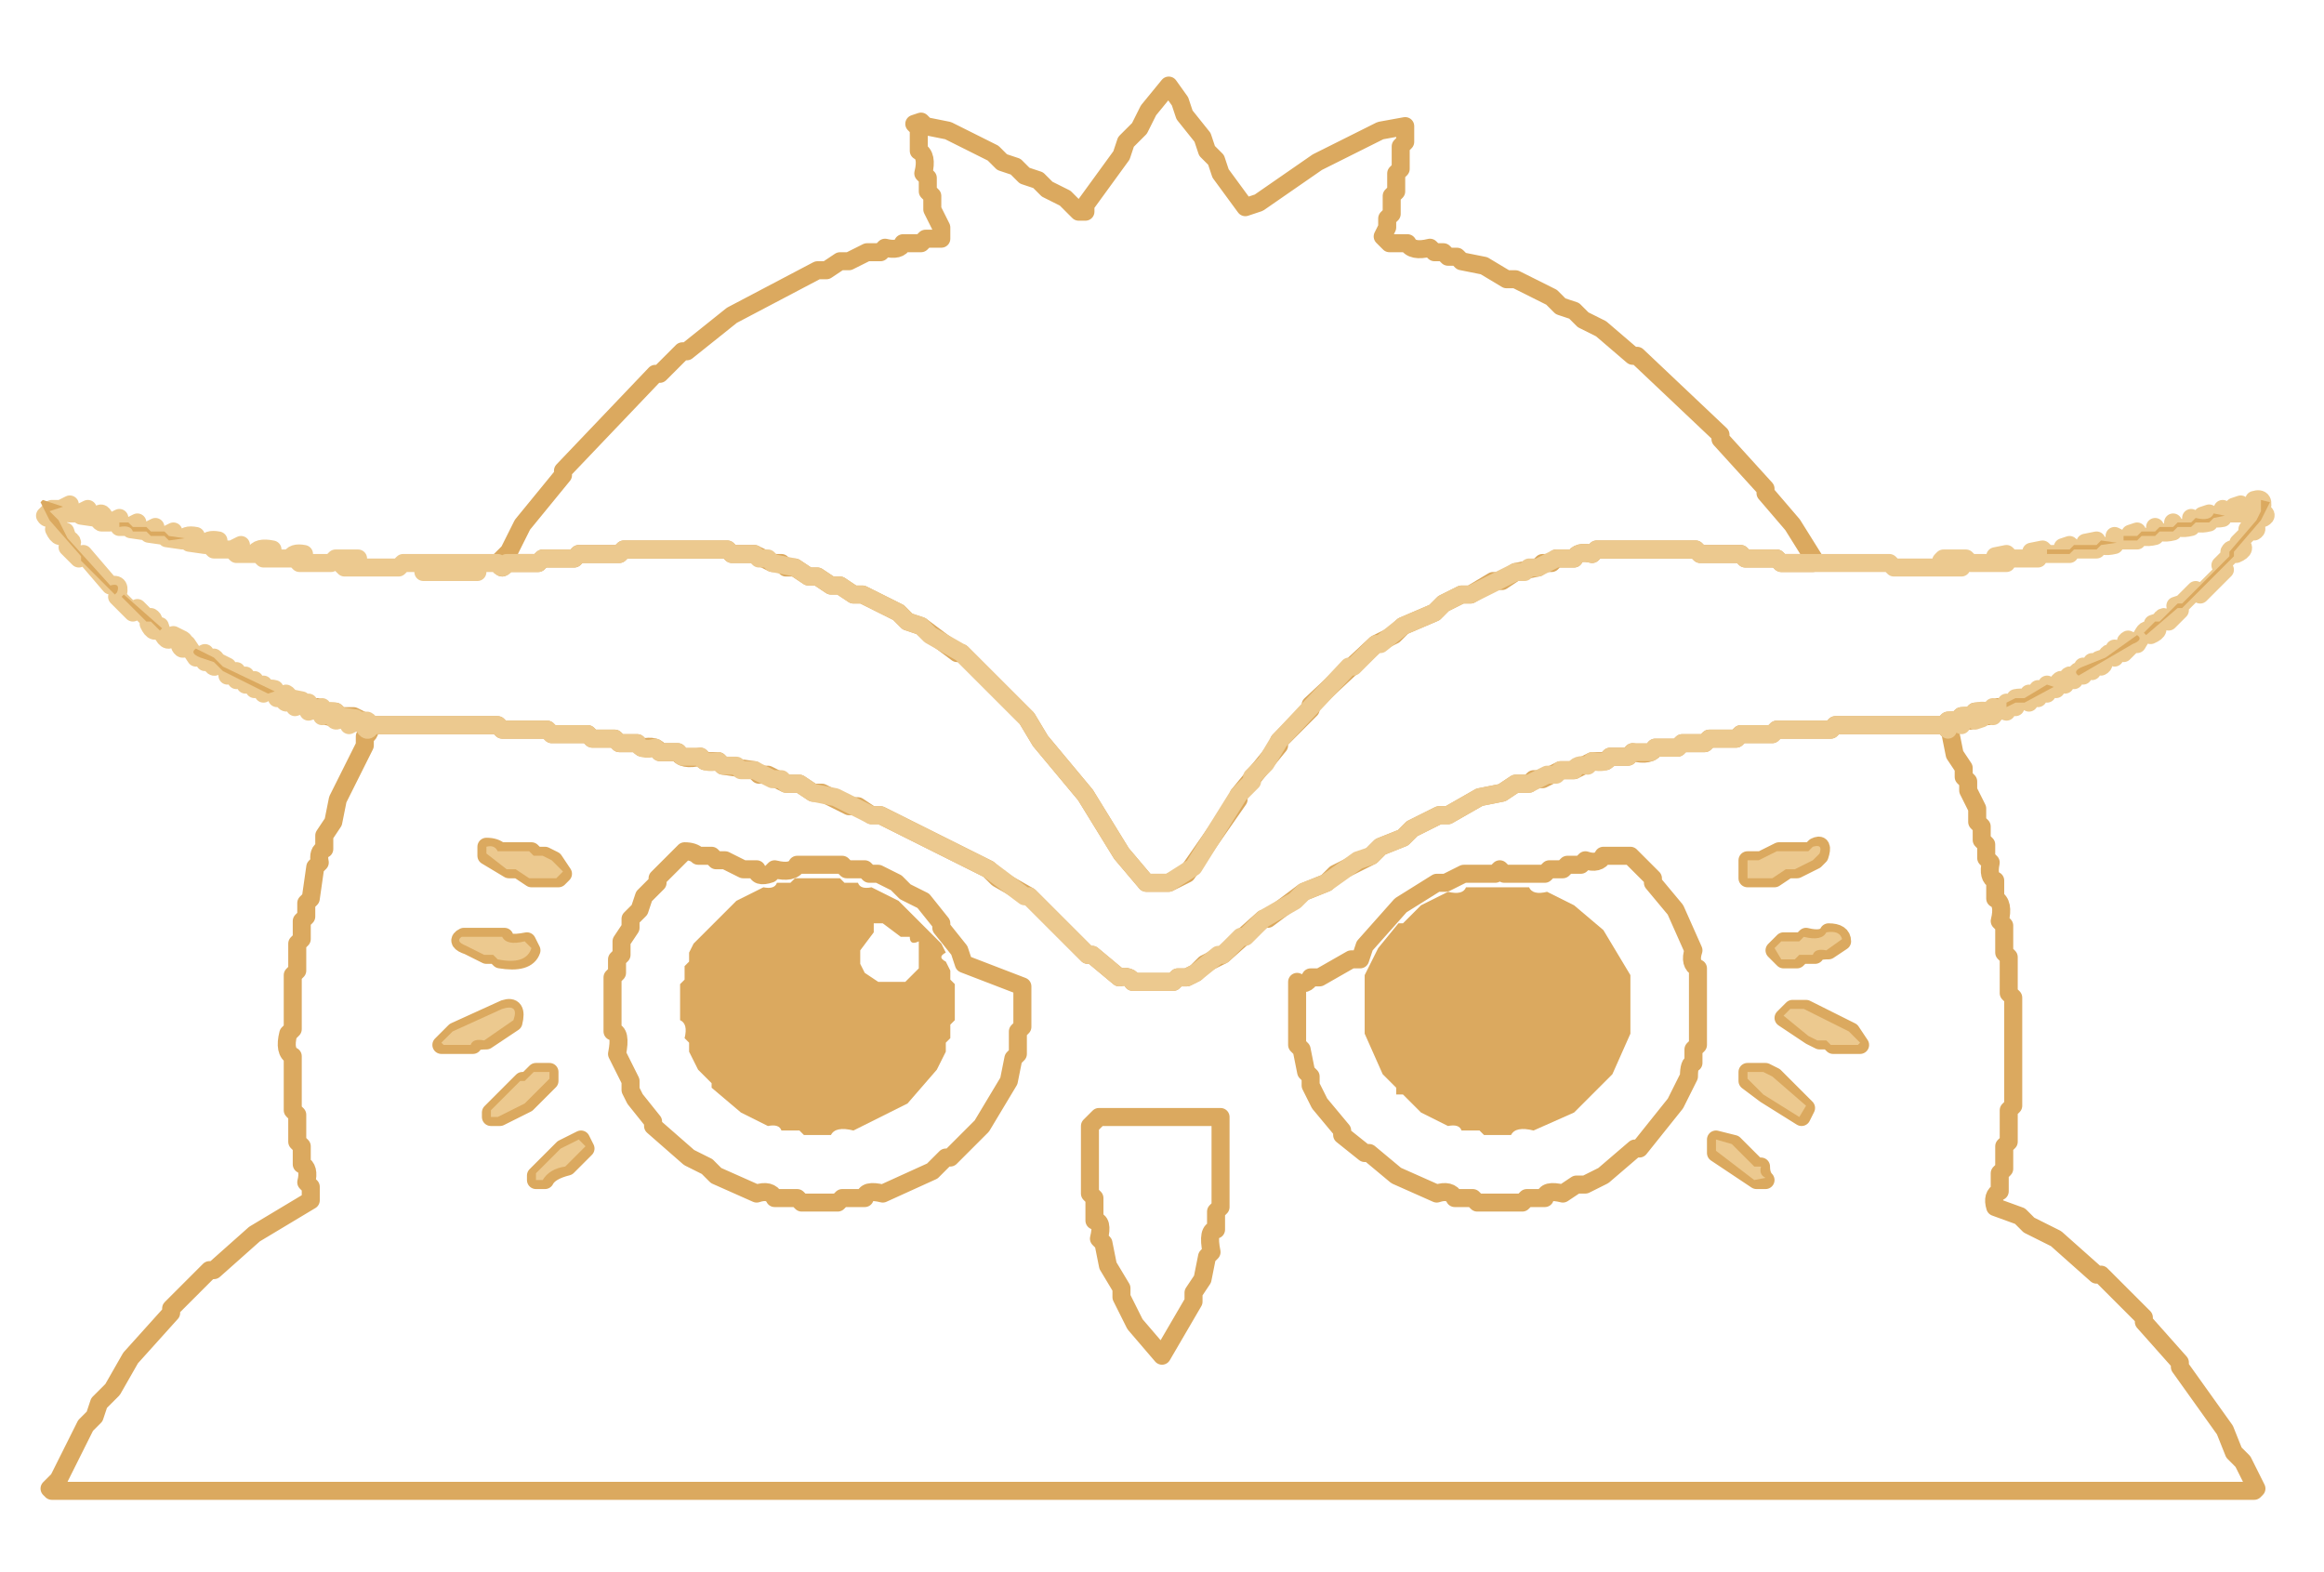
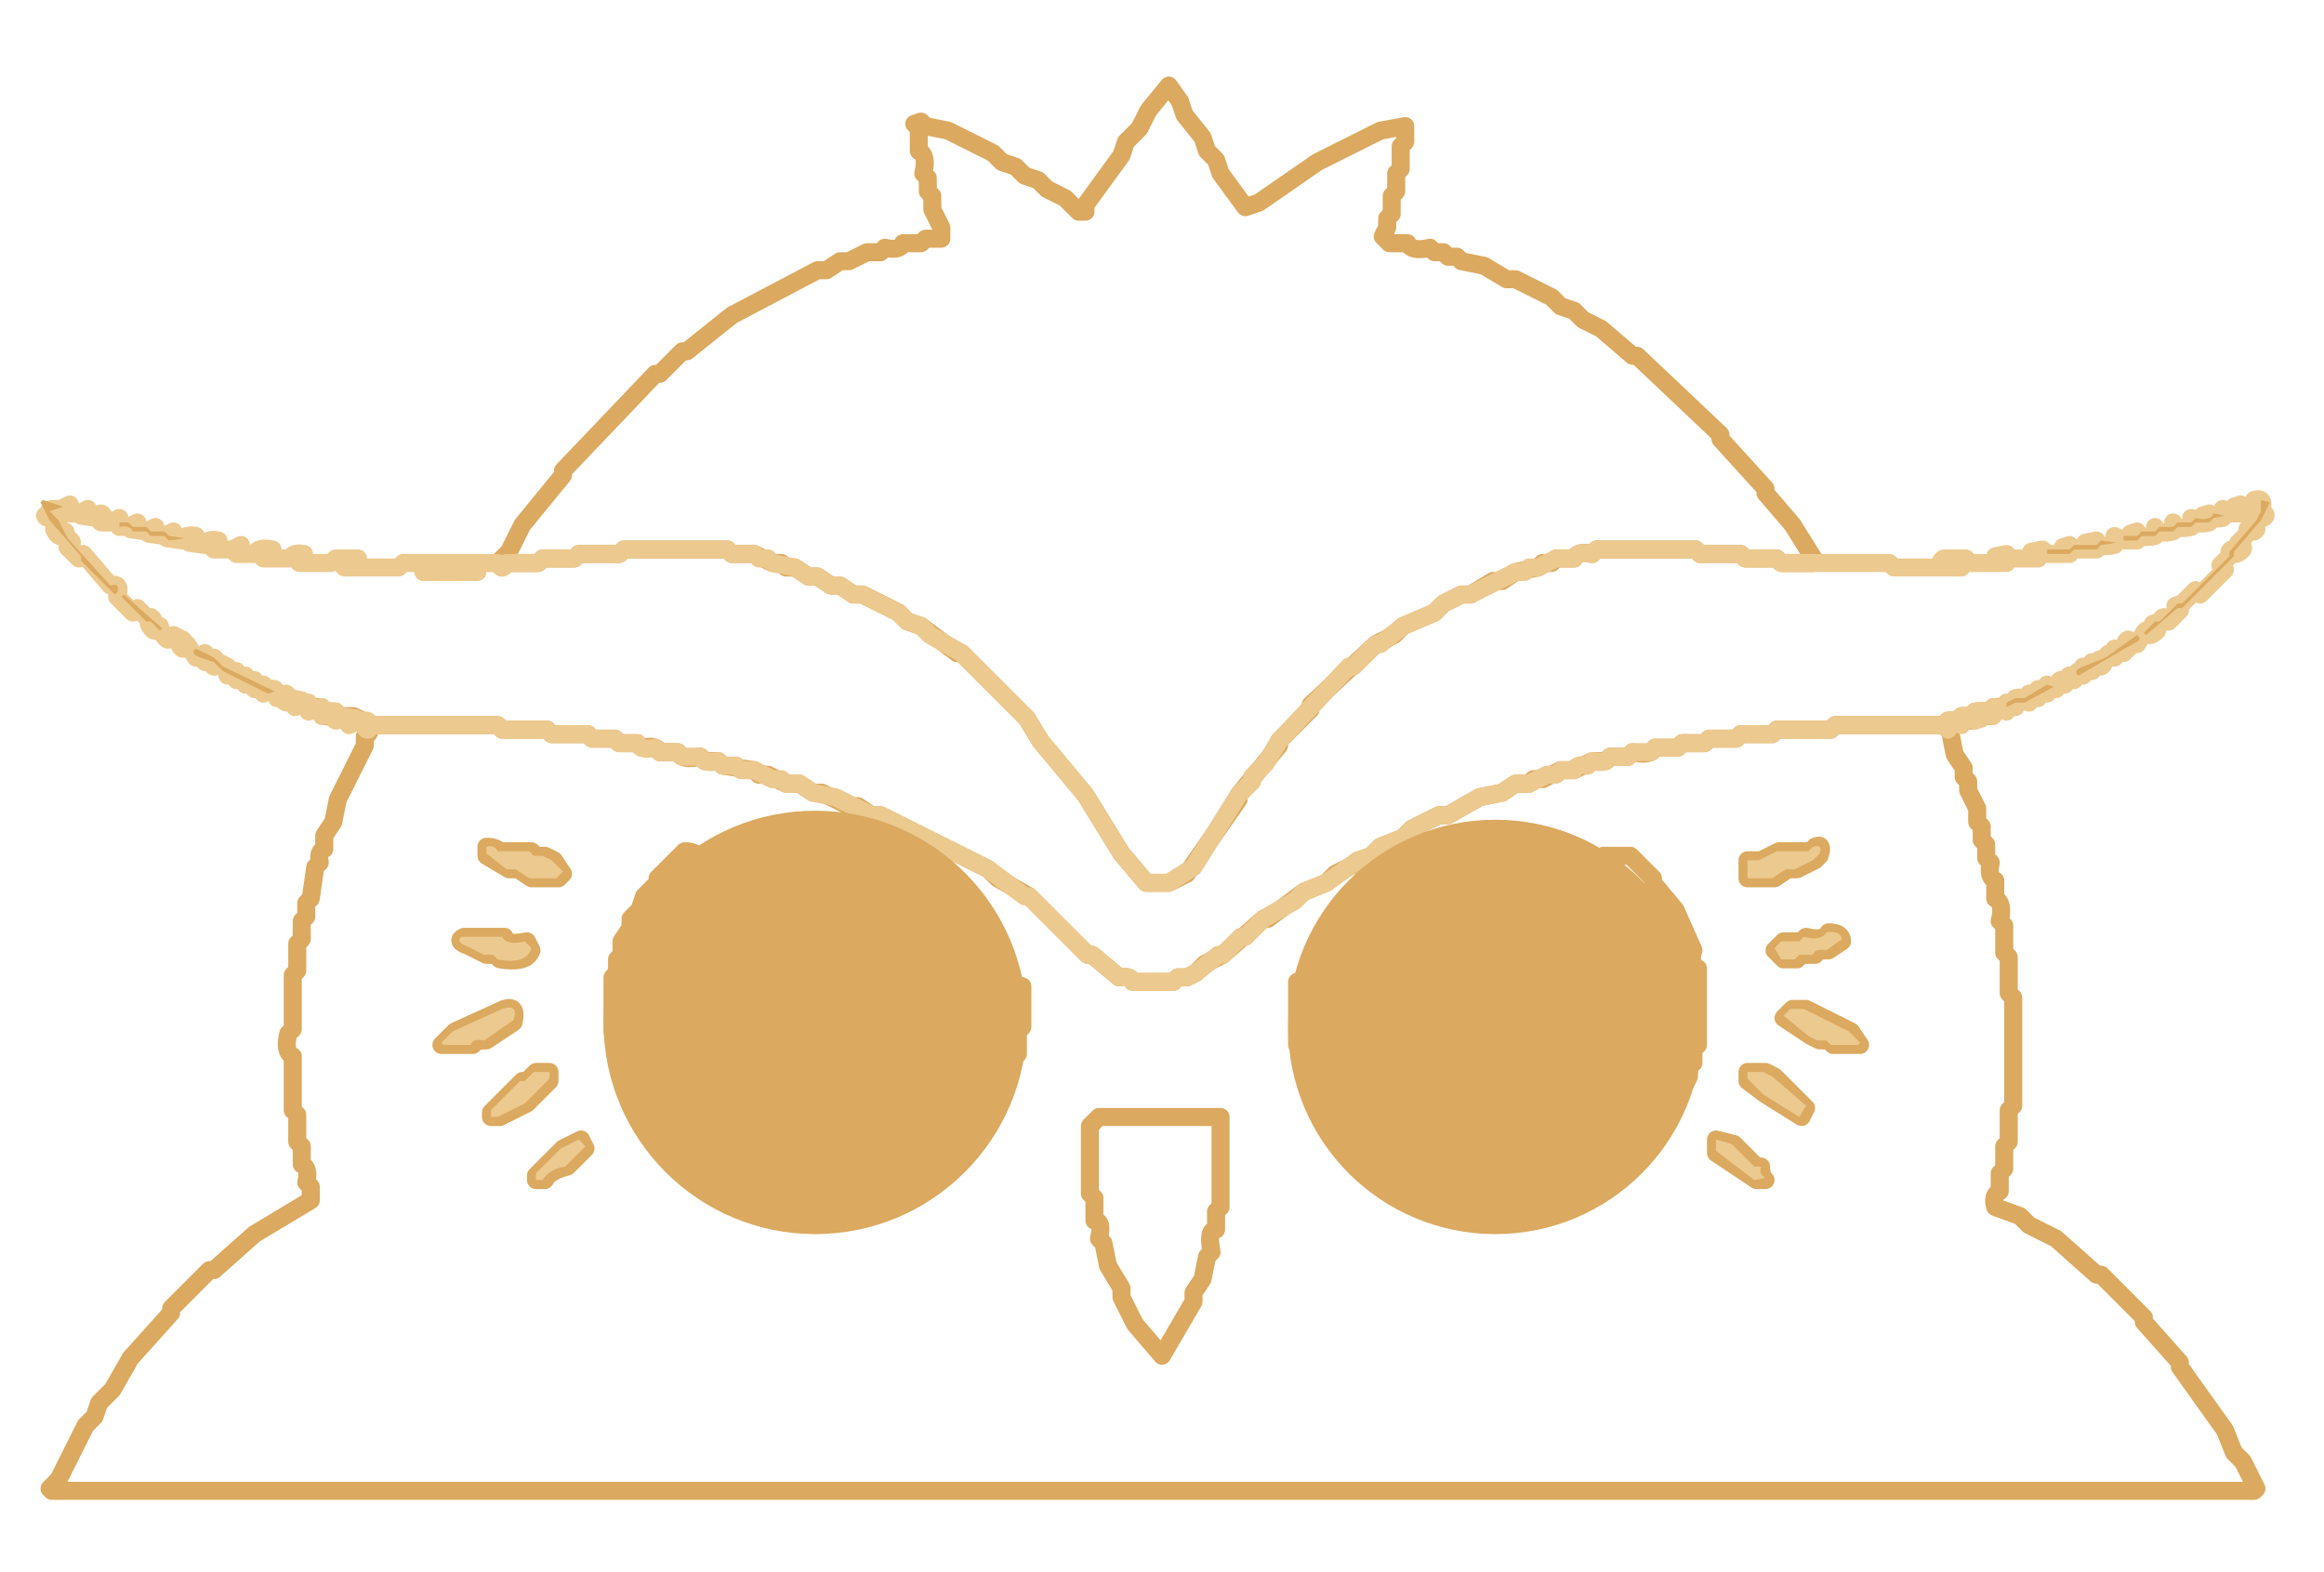
<svg xmlns="http://www.w3.org/2000/svg" viewBox="0 0 516 349" width="516" height="349">
  <style>
    @keyframes owl-glance {
      0%, 6% { transform: translate(0, 0); }
      11%, 30% { transform: translate(-14px, 7px); }
      37%, 42% { transform: translate(0, 0); }
      49%, 68% { transform: translate(14px, 7px); }
      76%, 100% { transform: translate(0, 0); }
    }
-     .pupils { animation: owl-glance 5.5s ease-in-out infinite; }
-     @media (prefers-reduced-motion: reduce) { .pupils { animation: none; } }
+     .pupils { animation: owl-glance 7.5s ease-in-out infinite; }
+     @keyframes owl-blink {
+       0%, 88% { transform: translateY(-104px); }
+       92% { transform: translateY(0); }
+       96%, 100% { transform: translateY(-104px); }
+     }
+     .lid { animation: owl-blink 6.5s ease-in-out infinite; }
+     @media (prefers-reduced-motion: reduce) { .pupils, .lid { animation: none; } }
  </style>
+   <defs>
+     <clipPath id="oeye0">
+       <circle cx="181" cy="227" r="47" />
+     </clipPath>
+     <clipPath id="oeye1">
+       <circle cx="332" cy="228" r="46" />
+     </clipPath>
+   </defs>
  <path fill="none" stroke="#dba95f" stroke-width="4" stroke-linejoin="round" d="M 259.5 19 L 262 22.5 L 263 25.5 L 267 30.5 L 268 33.5 L 270 35.5 L 271 38.5 L 276.5 46 L 279.5 45 L 292.5 36 L 306.5 29 L 312 28 L 312 31.5 L 311 32.5 L 311 37.5 L 310 38.5 L 310 42.5 L 309 43.5 L 309 47.5 L 308 48.5 L 308 50.5 L 307 52.5 L 308.5 54 L 312.5 54 Q 313.5 56 317.5 55 L 318.5 56 L 320.5 56 L 321.5 57 L 323.5 57 L 324.5 58 L 329.5 59 L 334.5 62 L 336.5 62 L 344.5 66 L 346.5 68 L 349.5 69 L 351.5 71 L 355.5 73 L 362.5 79 L 363.5 79 L 382 96.5 L 382 97.5 L 392 108.5 L 392 109.5 L 398 116.5 L 403 124.5 L 402.5 125 L 395.5 125 L 394.5 124 L 387.5 124 L 386.5 123 L 377.5 123 L 376.5 122 L 354.5 122 L 353.5 123 Q 350.3 122.2 349.5 124 L 345.5 124 L 344.5 125 L 342.5 125 L 341.5 126 L 336.5 127 L 333.5 129 L 331.5 129 L 326.5 132 L 324.5 132 L 320.5 134 L 318.5 136 L 311.5 139 L 309.5 141 L 305.5 143 L 291 156.5 L 291 157.5 L 284 164.5 L 284 165.5 L 275 176.5 L 275 177.5 L 263.5 194 L 259.5 196 L 254.5 196 L 249 189.5 L 241 176.5 L 231 164.5 L 228 159.5 L 213.5 145 L 212.5 145 L 204.5 139 L 201.5 138 L 199.5 136 L 191.5 132 L 189.5 132 L 186.5 130 L 184.5 130 L 181.5 128 L 179.5 128 L 176.5 126 L 174.5 126 L 173.5 125 L 171.5 125 L 167.5 123 L 162.5 123 L 161.5 122 L 138.5 122 L 137.5 123 L 128.5 123 L 127.5 124 L 120.5 124 L 119.5 125 L 112.5 125 L 111.5 126 L 111 124.5 L 113 122.5 L 116 116.5 L 125 105.5 L 125 104.5 L 145.5 83 L 146.5 83 L 151.5 78 L 152.5 78 L 162.5 70 L 181.5 60 L 183.5 60 L 186.5 58 L 188.5 58 L 192.5 56 L 195.5 56 L 196.5 55 Q 199.8 55.8 200.5 54 L 204.5 54 L 205.5 53 L 209 53 L 209 50.5 L 207 46.5 L 207 43.5 L 206 42.5 L 206 39.5 L 205 38.5 Q 206 34.5 204 33.5 L 204 28.5 L 203 27.5 L 204.5 27 L 205.5 28 L 210.5 29 L 220.5 34 L 222.5 36 L 225.5 37 L 227.5 39 L 230.5 40 L 232.5 42 L 236.5 44 L 239.5 47 L 241 47 L 241 45.5 L 249 34.5 L 250 31.5 L 253 28.5 L 255 24.5 L 259.5 19 Z" />
  <path fill="none" stroke="#dba95f" stroke-width="4" stroke-linejoin="round" d="M 70.5 157 L 72.5 158 L 74.5 158 L 75.5 159 L 78.5 159 L 82.5 161 L 110.5 161 L 111.5 162 L 121.5 162 L 122.5 163 L 130.5 163 L 131.5 164 L 136.5 164 L 137.5 165 L 141.5 165 L 142.5 166 Q 145.8 165.3 146.5 167 L 150.5 167 Q 151.5 169 155.5 168 L 156.5 169 L 159.5 169 L 160.5 170 L 167.5 171 L 168.5 172 L 170.5 172 L 174.5 174 L 177.5 174 L 180.5 176 L 182.5 176 L 188.5 179 L 190.5 179 L 193.5 181 L 195.5 181 L 219.5 193 L 221.5 195 L 228.5 199 L 241.5 212 L 242.5 212 L 248.5 217 Q 251 216.5 251.5 218 L 260.5 218 L 261.5 217 L 263.5 217 L 265.5 216 L 267.5 214 L 271.5 212 L 280.5 204 L 281.5 204 L 289.5 198 L 294.5 196 L 296.5 194 L 304.5 190 L 306.5 188 L 311.5 186 L 313.5 184 L 319.5 181 L 321.5 181 L 328.5 177 L 333.5 176 L 336.5 174 L 339.5 174 L 340.5 173 L 342.5 173 L 346.5 171 L 349.5 171 L 353.5 169 L 356.5 169 L 357.5 168 L 361.5 168 L 362.5 167 Q 366.5 168 367.5 166 L 372.5 166 L 373.5 165 L 378.5 165 L 379.5 164 L 385.5 164 L 386.5 163 L 393.5 163 L 394.5 162 L 406.5 162 L 407.5 161 L 431.5 161 L 432.5 160 L 434.5 160 L 435.5 159 L 437.5 159 L 438.5 158 L 441.5 158 L 443.5 157 L 443.5 158 L 441.5 159 L 438.5 159 L 437.5 160 L 435.5 160 L 434.5 161 L 432 161.5 L 433 162.5 L 434 167.5 L 436 170.5 L 436 172.5 L 437 173.5 L 437 175.5 L 439 179.5 L 439 182.5 L 440 183.5 L 440 186.5 L 441 187.5 L 441 190.5 L 442 191.5 Q 441.3 194.8 443 195.5 L 443 199.5 Q 445 200.5 444 204.5 L 445 205.5 L 445 211.5 L 446 212.5 L 446 220.5 L 447 221.5 L 447 245.5 L 446 246.5 L 446 253.5 L 445 254.5 L 445 259.5 L 444 260.5 L 444 264.5 Q 442.2 265.4 443 268 L 448.5 270 L 450.5 272 L 456.5 275 L 465.5 283 L 466.5 283 L 476 292.5 L 476 293.5 L 484 302.5 L 484 303.5 L 494 317.5 L 496 322.5 L 498 324.5 L 501 330.5 L 500.5 331 L 11.5 331 L 11 330.5 L 13 328.5 L 19 316.5 L 21 314.5 L 22 311.5 L 25 308.5 L 29 301.5 L 38 291.5 L 38 290.5 L 46.5 282 L 47.5 282 L 56.5 274 L 69 266.5 L 69 263.5 L 68 262.5 Q 68.8 259.3 67 258.5 L 67 254.5 L 66 253.5 L 66 247.5 L 65 246.5 L 65 234.5 Q 63 233.5 64 229.5 L 65 228.5 L 65 216.5 L 66 215.5 L 66 209.5 L 67 208.5 L 67 204.5 L 68 203.5 L 68 200.5 L 69 199.5 L 70 192.5 L 71 191.5 Q 70.5 189 72 188.5 L 72 185.5 L 74 182.5 L 75 177.5 L 81 165.5 L 81 163.5 Q 82.5 162.8 82 161 L 72.5 159 L 70 157.5 L 70.5 157 Z M 108 188 L 108 190 L 113 193 L 115 193 L 118 195 L 124 195 L 125 194 L 123 191 L 121 190 L 119 190 L 118 189 L 111 189 Q 110 188 108 188 Z M 403 188 L 402 189 L 395 189 L 391 191 L 388 191 L 388 195 L 394 195 L 397 193 L 399 193 L 403 191 L 404 190 Q 405 187 403 188 Z M 152 189 L 146 195 L 146 196 L 143 199 L 142 202 L 140 204 L 140 206 L 138 209 L 138 212 L 137 213 L 137 216 L 136 217 L 136 229 Q 138 229 137 234 L 140 240 L 140 242 L 141 244 L 145 249 L 145 250 L 153 257 L 157 259 L 159 261 L 168 265 Q 171 264 172 266 L 177 266 L 178 267 L 186 267 L 187 266 L 192 266 Q 192 264 196 265 L 207 260 L 210 257 L 211 257 L 218 250 L 224 240 L 225 235 L 226 234 L 226 229 L 227 228 L 227 219 L 214 214 L 213 211 L 209 206 L 209 205 L 205 200 L 201 198 L 199 196 L 195 194 L 193 194 L 192 193 L 188 193 L 187 192 L 177 192 Q 176 194 172 193 L 171 194 Q 168 195 168 193 L 165 193 L 161 191 L 159 191 L 158 190 L 155 190 Q 154 189 152 189 Z M 356 190 Q 355 192 352 191 L 351 192 L 348 192 L 347 193 L 344 193 L 343 194 L 334 194 L 333 193 L 332 194 L 325 194 L 321 196 L 319 196 L 311 201 L 303 210 L 302 213 L 300 213 L 293 217 L 291 217 Q 290 219 288 218 L 288 232 L 289 233 L 290 238 L 291 239 L 291 241 L 293 245 L 298 251 L 298 252 L 303 256 L 304 256 L 310 261 L 319 265 Q 322 264 323 266 L 327 266 L 328 267 L 338 267 L 339 266 L 343 266 Q 343 264 347 265 L 350 263 L 352 263 L 356 261 L 363 255 L 364 255 L 372 245 L 375 239 Q 375 236 376 236 L 376 233 L 377 232 L 377 215 Q 375 214 376 211 L 372 202 L 367 196 L 367 195 L 362 190 L 356 190 Z M 406 207 Q 405 209 401 208 L 400 209 L 396 209 L 394 211 L 396 213 L 399 213 L 400 212 L 403 212 Q 403 211 406 211 L 409 209 Q 409 207 406 207 Z M 103 208 Q 101 209 104 210 L 108 212 L 110 212 L 111 213 Q 117 214 118 211 L 117 209 Q 112 210 112 208 L 103 208 Z M 112 224 L 101 229 L 98 232 L 99 232 L 105 232 Q 105 231 108 231 L 114 227 Q 115 223 112 224 Z M 398 224 L 396 226 L 402 230 L 404 231 L 406 231 L 407 232 L 413 232 L 413 232 L 411 229 L 401 224 L 398 224 Z M 119 238 L 117 240 L 116 240 L 109 247 L 109 248 L 111 248 L 117 245 L 122 240 L 122 238 L 119 238 Z M 388 238 L 388 240 L 392 243 L 400 248 L 401 246 L 394 239 L 392 238 L 388 238 Z M 244 248 L 242 250 L 242 265 L 243 266 L 243 271 Q 245 271 244 275 L 245 276 L 246 281 L 249 286 L 249 288 L 252 294 L 258 301 L 265 289 L 265 287 L 267 284 L 268 279 L 269 278 Q 268 273 270 273 L 270 269 L 271 268 L 271 248 L 244 248 Z M 129 253 L 125 255 L 119 261 L 119 262 L 121 262 Q 122 260 126 259 L 130 255 L 129 253 Z M 381 253 L 381 256 L 390 262 L 392 262 Q 391 261 391 259 L 390 259 L 385 254 L 381 253 Z" />
  <path fill="none" stroke="#ecc98f" stroke-width="4" stroke-linejoin="round" d="M 500.5 111 Q 503.1 110.2 502 113.5 Q 503.8 114.3 502.5 115 Q 501.7 113.3 501 114.5 L 500 116.5 Q 501.7 117.3 500.5 118 Q 499.7 116.2 499 117.5 L 499 118.5 L 497 120.5 Q 499.3 121.8 496.5 123 Q 495.7 121.2 495 122.5 L 495 123.5 L 493 125.5 L 494 126.5 L 488.5 132 L 487.5 131 L 484.5 134 L 483 134.5 L 484 135.5 L 481.5 138 Q 480.5 136 479.5 138 L 478 138.5 Q 480.3 139.8 477.5 141 Q 476.8 139.2 476 140.5 L 474.5 143 L 472.5 142 Q 471.2 142.7 473 143.5 L 471.5 145 L 469.5 144 L 469.5 146 Q 468.5 144 467.5 146 L 466 146.5 Q 467.8 147.3 466.5 148 L 464.5 147 L 464.5 149 L 462.5 148 L 462.5 150 Q 461.8 148.2 461 149.5 L 460.5 151 Q 459.7 149.2 459 150.5 L 458.5 152 Q 457.8 150.2 457 151.5 L 456.5 153 L 454.5 152 L 454.5 154 L 452.5 153 L 452.5 155 L 450.5 154 L 450.5 156 Q 450 154.5 447.5 155 L 447.5 157 L 445.5 156 L 445.5 158 L 442.5 157 L 442.5 159 Q 441.8 157.3 438.5 158 L 438.5 159 L 440 159.5 L 438.5 160 Q 438 158.5 435.5 159 L 435.5 161 Q 435 159.5 432.5 160 L 432.5 162 L 431.5 161 L 407.5 161 L 406.5 162 L 394.5 162 L 393.5 163 L 386.5 163 L 385.5 164 L 379.5 164 L 378.5 165 L 373.5 165 L 372.5 166 L 367.5 166 L 366.5 167 L 362.5 167 L 361.5 168 L 357.5 168 Q 356.8 169.7 353.5 169 L 352.5 170 Q 350 169.5 349.5 171 L 346.5 171 L 345.5 172 L 343.5 172 L 339.5 174 L 336.5 174 L 333.5 176 L 328.5 177 L 321.5 181 L 319.5 181 L 313.5 184 L 311.5 186 L 306.5 188 L 304.5 190 L 301.5 191 L 294.5 196 L 289.5 198 L 287.5 200 L 280.5 204 L 276.5 208 L 275.5 208 L 271.5 212 L 270.5 212 L 265.5 216 L 263.5 217 L 261.5 217 L 260.5 218 L 251.5 218 Q 251 216.5 248.5 217 L 242.5 212 L 241.5 212 L 228.5 199 L 227.5 199 L 219.5 193 L 195.5 181 L 193.5 181 L 185.5 177 L 180.5 176 L 177.5 174 L 174.5 174 L 173.5 173 L 171.5 173 L 167.5 171 L 164.5 171 L 163.5 170 L 160.5 170 L 159.5 169 Q 156.3 169.7 155.5 168 L 151.5 168 L 150.5 167 L 146.5 167 L 145.5 166 Q 142.3 166.8 141.5 165 L 137.5 165 L 136.5 164 L 131.5 164 L 130.5 163 L 122.5 163 L 121.5 162 L 111.5 162 L 110.5 161 L 82.5 161 Q 81.7 162.8 81 161.5 Q 82.8 160.7 81.5 160 L 79.5 160 L 77.5 161 L 77.5 160 L 79 159.5 L 75.5 159 Q 74.8 160.7 74 159.5 Q 75.8 158.8 74.5 158 Q 72 157.5 71.5 159 L 71.5 157 L 68.5 158 L 68.5 156 L 65.5 157 L 65.5 156 L 67 155.5 L 64.5 155 Q 63.7 156.7 63 155.5 Q 64.8 154.7 63.5 154 L 61.5 155 L 61 153 Q 59.3 152.5 58.5 154 L 58.5 152 L 56.5 153 L 56.5 151 L 54.5 152 L 54.5 150 L 52.5 151 L 52.5 149 L 50.5 150 L 50.5 148 L 48.5 147 Q 47.7 148.8 47 147.5 Q 48.7 146.8 47.5 146 L 45.5 147 L 45.5 145 L 43.5 146 L 41.5 143 Q 40.7 144.8 40 143.5 Q 41.7 142.8 40.5 142 L 38.5 141 Q 37.3 143.3 36 140.5 L 35.5 139 Q 34.3 141.3 33 138.5 Q 34.8 137.8 33.5 137 L 32.5 137 L 30.5 135 L 29.5 136 L 26 132.5 Q 27.1 129.2 24.5 130 L 18.5 123 L 17.5 124 L 15 121.5 Q 17 120.5 15 119.5 L 14.5 118 Q 13.3 120.3 12 117.5 L 13 115.5 L 11.5 114 Q 10.7 115.7 10 114.5 L 11.5 113 L 13.5 113 L 15.5 112 L 15.5 114 L 17.5 114 L 19.5 113 L 19.5 114 L 18 114.5 L 21.5 115 Q 22.3 113.3 23 114.5 Q 21.2 115.3 22.5 116 L 24.5 116 L 26.5 115 L 26.5 117 L 28.5 117 L 30.5 116 L 30.5 117 L 29 117.5 L 32.5 118 L 34.5 117 L 34.5 118 L 33 118.5 L 36.5 119 L 38.5 118 L 38.5 119 L 37 119.5 L 40.5 120 Q 41 118.5 43.5 119 L 43.5 120 L 42 120.5 L 45.5 121 Q 46 119.5 48.5 120 L 48.5 121 L 47 121.5 L 47.5 122 L 51.5 122 L 53.5 121 L 53.5 122 L 52 122.5 L 52.5 123 L 56.5 123 Q 57.2 121.3 60.5 122 L 60.5 123 L 58 123.5 L 58.5 124 L 64.5 124 Q 65 122.5 67.5 123 L 67.5 124 L 66 124.5 L 66.5 125 L 73.5 125 L 74.5 124 L 79.5 124 L 79.5 125 L 76 125.5 L 76.5 126 L 88.5 126 L 89.5 125 L 110.5 125 Q 111.5 127 112.5 125 L 119.5 125 L 120.5 124 L 127.5 124 L 128.5 123 L 137.5 123 L 138.5 122 L 161.5 122 L 162.5 123 L 167.5 123 L 168.5 124 L 170.5 124 L 171.5 125 L 176.5 126 L 179.5 128 L 181.5 128 L 184.5 130 L 186.5 130 L 189.5 132 L 191.5 132 L 199.5 136 L 201.5 138 L 204.5 139 L 206.5 141 L 213.5 145 L 228 159.5 L 231 164.5 L 241 176.5 L 249 189.5 L 254.5 196 L 259.5 196 L 265 192.5 L 275 176.5 L 278 173.5 L 278 172.5 L 281 169.5 L 284 164.5 L 299.5 148 L 300.5 148 L 305.5 143 L 306.5 143 L 311.5 139 L 318.5 136 L 320.5 134 L 324.5 132 L 326.5 132 L 336.5 127 L 338.5 127 L 339.5 126 L 341.5 126 L 345.5 124 L 349.5 124 Q 350.3 122.2 353.5 123 L 354.5 122 L 376.5 122 L 377.5 123 L 386.5 123 L 387.5 124 L 394.5 124 L 395.5 125 L 419.5 125 L 420.5 126 L 435.5 126 L 435.5 125 L 431.5 125 L 431 124.5 L 431.5 124 L 436.5 124 L 437.5 125 L 445.5 125 L 445.5 124 L 443 123.5 L 445.5 123 L 446.5 124 L 452.5 124 L 452.5 123 L 451 122.5 L 453.5 122 L 454.5 123 L 459.5 123 L 459.5 122 L 458 121.5 L 459.5 121 L 460.5 122 L 465.5 122 L 465.5 121 L 463 120.5 L 465.5 120 Q 466.3 121.8 469.5 121 L 469.5 119 L 471.5 120 L 474.5 120 L 474.5 119 L 473 118.5 L 474.5 118 Q 475.3 119.8 478.5 119 L 478.5 117 Q 479.3 118.8 482.5 118 L 482.5 116 Q 483.3 117.8 486.5 117 L 486.5 115 Q 487.3 116.8 490.5 116 L 490.5 115 L 489 114.5 L 490.5 114 Q 491 115.5 493.5 115 L 493.5 113 L 495.5 114 L 497.5 114 L 497.5 113 L 496 112.5 L 497.5 112 Q 498 113.5 500.5 113 L 500.5 111 Z M 94 126 L 94 127 L 106 127 L 106 127 L 106 126 L 94 126 Z" />
  <path fill="#dba95f" fill-rule="evenodd" d="M 9.5 111 L 14 112.5 L 11 113.5 L 13 115.5 L 15 119.5 L 24.5 130 Q 26.8 129.3 26 131.5 L 25.5 132 L 18 124.5 L 18 123.5 L 11 115.5 L 9 111.5 L 9.5 111 Z" />
  <path fill="#dba95f" fill-rule="evenodd" d="M 502 111 L 504 111.5 L 502 115.5 L 496 122.5 L 496 123.5 L 484.5 135 L 483.5 135 L 476.5 141 L 476 140.5 L 478.5 138 L 479.5 138 L 483.5 134 L 484.5 134 L 495 123.5 L 495 122.5 L 501 115.5 L 502 113.5 L 502 111 Z" />
  <path fill="#dba95f" fill-rule="evenodd" d="M 491.5 114 L 494 114.5 L 491.5 115 L 490.5 116 L 487.5 116 L 486.5 117 L 483.5 117 L 482.5 118 L 479.5 118 L 478.5 119 L 475.5 119 L 474.5 120 L 471.5 120 L 471.5 119 L 474.5 119 L 475.5 118 L 478.5 118 L 479.5 117 L 482.5 117 L 483.5 116 L 486.5 116 L 487.5 115 Q 490.8 115.8 491.5 114 Z" />
  <path fill="#dba95f" fill-rule="evenodd" d="M 26.5 116 L 28.5 116 L 29.5 117 L 32.5 117 L 33.5 118 L 36.5 118 L 37.5 119 L 41 119.5 L 37.5 120 L 36.5 119 L 33.5 119 L 32.5 118 L 29.5 118 Q 29 116.5 26.5 117 L 26.5 116 Z" />
  <path fill="#dba95f" fill-rule="evenodd" d="M 466.5 120 L 470 120.5 L 466.5 121 L 465.5 122 L 460.5 122 L 459.5 123 L 454.5 123 L 454.5 122 L 459.5 122 L 460.5 121 L 465.5 121 L 466.5 120 Z" />
  <path fill="#dba95f" fill-rule="evenodd" d="M 27.5 132 L 36 139.5 L 35.5 140 L 33.5 138 L 32.5 138 L 27 132.5 L 27.5 132 Z" />
  <path fill="#dba95f" fill-rule="evenodd" d="M 474.5 141 Q 476 142 473.5 143 L 461.5 150 Q 460 149 462.5 148 L 467.5 146 L 474.5 141 Z" />
  <path fill="#dba95f" fill-rule="evenodd" d="M 43.5 144 L 47.5 146 L 49.5 148 L 61 153.5 L 59.5 154 L 49.5 149 L 47.5 147 L 44.5 146 Q 42 145 43.5 144 Z" />
  <path fill="#dba95f" fill-rule="evenodd" d="M 454.5 152 L 456 152.5 L 449.5 156 L 447.5 156 L 445.5 157 L 445.5 156 L 447.5 155 L 449.5 155 L 454.5 152 Z" />
  <path fill="#ecc98f" fill-rule="evenodd" d="M 108 188 Q 109.8 187.5 110.5 189 L 117.5 189 L 118.5 190 L 120.5 190 L 122.5 191 L 125 193.5 L 123.5 195 L 117.5 195 L 114.5 193 L 112.5 193 L 108 189.5 L 108 188 Z" />
  <path fill="#ecc98f" fill-rule="evenodd" d="M 402.5 188 Q 404.8 187.3 404 189.5 L 402.5 191 L 398.5 193 L 396.5 193 L 393.5 195 L 388 195 L 388 191 L 390.5 191 L 394.5 189 L 401.5 189 L 402.5 188 Z" />
  <path fill="#ecc98f" fill-rule="evenodd" d="M 405.5 207 Q 408.5 206.5 409 208.5 L 405.5 211 Q 403 210.5 402.5 212 L 399.5 212 L 398.5 213 L 395.5 213 L 394 210.5 L 395.5 209 L 399.5 209 L 400.5 208 Q 404.5 209 405.5 207 Z" />
  <path fill="#ecc98f" fill-rule="evenodd" d="M 102.5 208 L 111.5 208 Q 112.5 210 116.5 209 L 118 210.5 Q 116.8 214.3 110.5 213 L 109.5 212 L 107.5 212 L 103.5 210 Q 101 209 102.5 208 Z" />
  <path fill="#ecc98f" fill-rule="evenodd" d="M 111.5 224 Q 115.3 222.8 114 226.5 L 107.5 231 Q 105 230.5 104.5 232 L 98.5 232 L 98 231.5 L 100.5 229 L 111.5 224 Z" />
  <path fill="#ecc98f" fill-rule="evenodd" d="M 397.5 224 L 400.5 224 L 410.5 229 L 413 231.5 L 412.5 232 L 406.5 232 L 405.5 231 L 403.5 231 L 401.5 230 L 396 225.5 L 397.5 224 Z" />
  <path fill="#ecc98f" fill-rule="evenodd" d="M 118.5 238 L 122 238 L 122 239.5 L 116.5 245 L 110.5 248 L 109 248 L 109 246.5 L 115.5 240 L 116.5 240 L 118.5 238 Z" />
  <path fill="#ecc98f" fill-rule="evenodd" d="M 388 238 L 391.5 238 L 393.5 239 L 401 245.5 L 399.5 248 L 391.5 243 L 388 239.5 L 388 238 Z" />
  <path fill="#ecc98f" fill-rule="evenodd" d="M 128.5 253 L 130 254.5 L 125.5 259 Q 122 259.5 120.5 262 L 119 262 L 119 260.5 L 124.5 255 L 128.5 253 Z" />
  <path fill="#ecc98f" fill-rule="evenodd" d="M 381 253 L 384.5 254 L 389.5 259 L 391 259 Q 390.5 260.8 392 261.5 L 389.5 262 L 381 255.5 L 381 253 Z" />
  <g class="pupils">
    <path fill="#dba95f" fill-rule="evenodd" d="M 176.5 195 L 186.5 195 L 187.5 196 L 190.5 196 Q 191 197.5 193.5 197 L 199.5 200 L 209 209.5 L 210 211.5 Q 208 212.5 210 213.5 L 211 215.5 L 211 217.5 L 212 218.5 L 212 226.5 L 211 227.5 L 211 230.5 L 210 231.5 L 210 233.5 L 208 237.5 L 201.5 245 L 189.5 251 Q 185.5 250 184.5 252 L 178.5 252 L 177.5 251 L 173.5 251 Q 173 249.5 170.5 250 L 164.5 247 L 158 241.5 L 158 240.5 L 155 237.5 L 153 233.5 L 153 231.5 L 152 230.5 Q 152.8 227.3 151 226.5 L 151 218.5 L 152 217.5 L 152 214.5 L 153 213.5 L 153 211.5 L 154 209.5 L 163.5 200 L 169.5 197 Q 172 197.5 172.5 196 L 175.5 196 L 176.5 195 Z M 194 205 L 194 207 L 191 211 L 191 214 L 192 216 L 195 218 L 201 218 L 204 215 L 204 209 Q 202 210 202 208 L 200 208 L 196 205 L 194 205 Z" />
    <path fill="#dba95f" fill-rule="evenodd" d="M 325.5 197 L 339.5 197 Q 340.3 198.8 343.5 198 L 349.5 201 L 356 206.5 L 362 216.5 L 362 229.5 L 358 238.5 L 349.5 247 L 340.5 251 Q 336.5 250 335.5 252 L 329.5 252 L 328.5 251 L 324.5 251 Q 324 249.5 321.5 250 L 315.5 247 L 311.5 243 L 310 243 L 310 241.5 L 307 238.5 L 303 229.5 L 303 216.5 L 306 210.5 L 310.5 205 L 311.5 205 L 315.5 201 L 321.5 198 Q 324.8 198.8 325.5 197 Z" />
  </g>
+   <g clip-path="url(#oeye0)">
+     <rect class="lid" x="132" y="178" width="98" height="98" fill="#dba95f" />
+   </g>
+   <g clip-path="url(#oeye1)">
+     <rect class="lid" x="284" y="180" width="96" height="96" fill="#dba95f" />
+   </g>
</svg>
